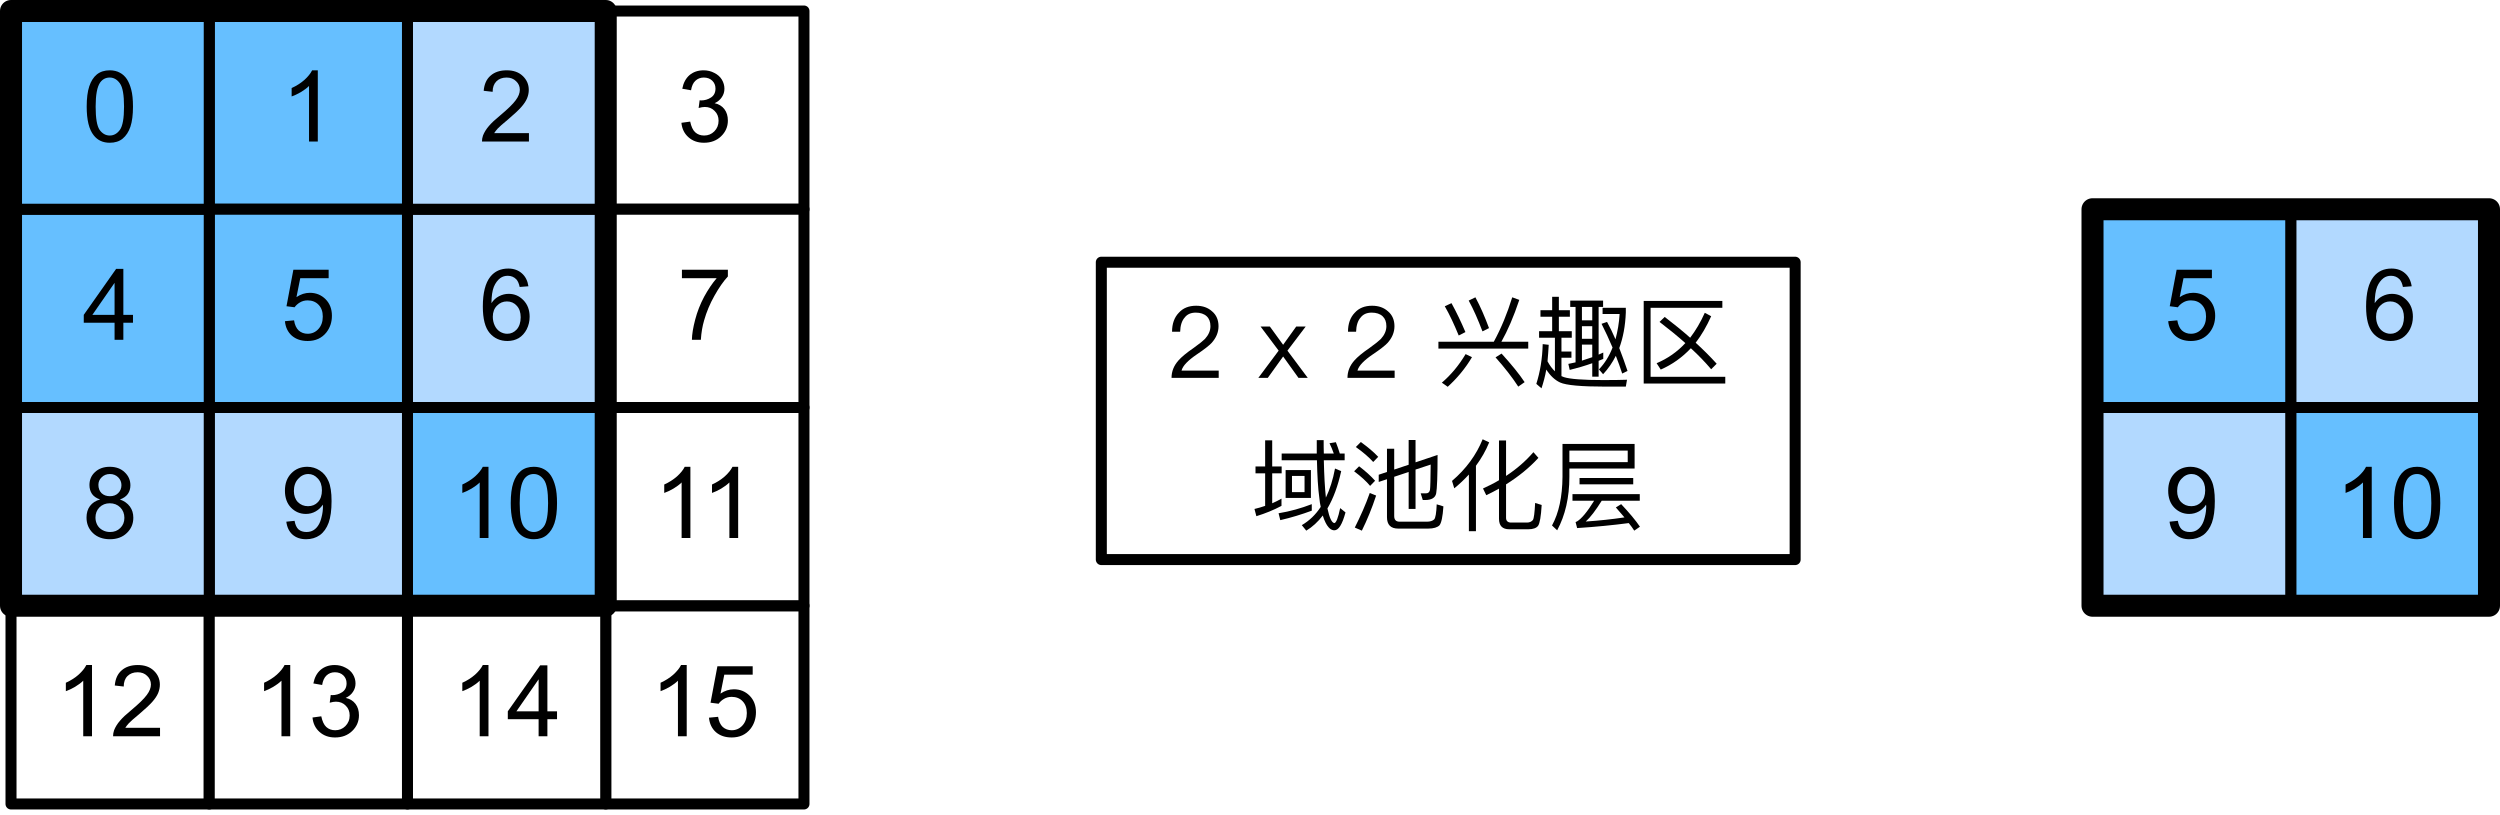
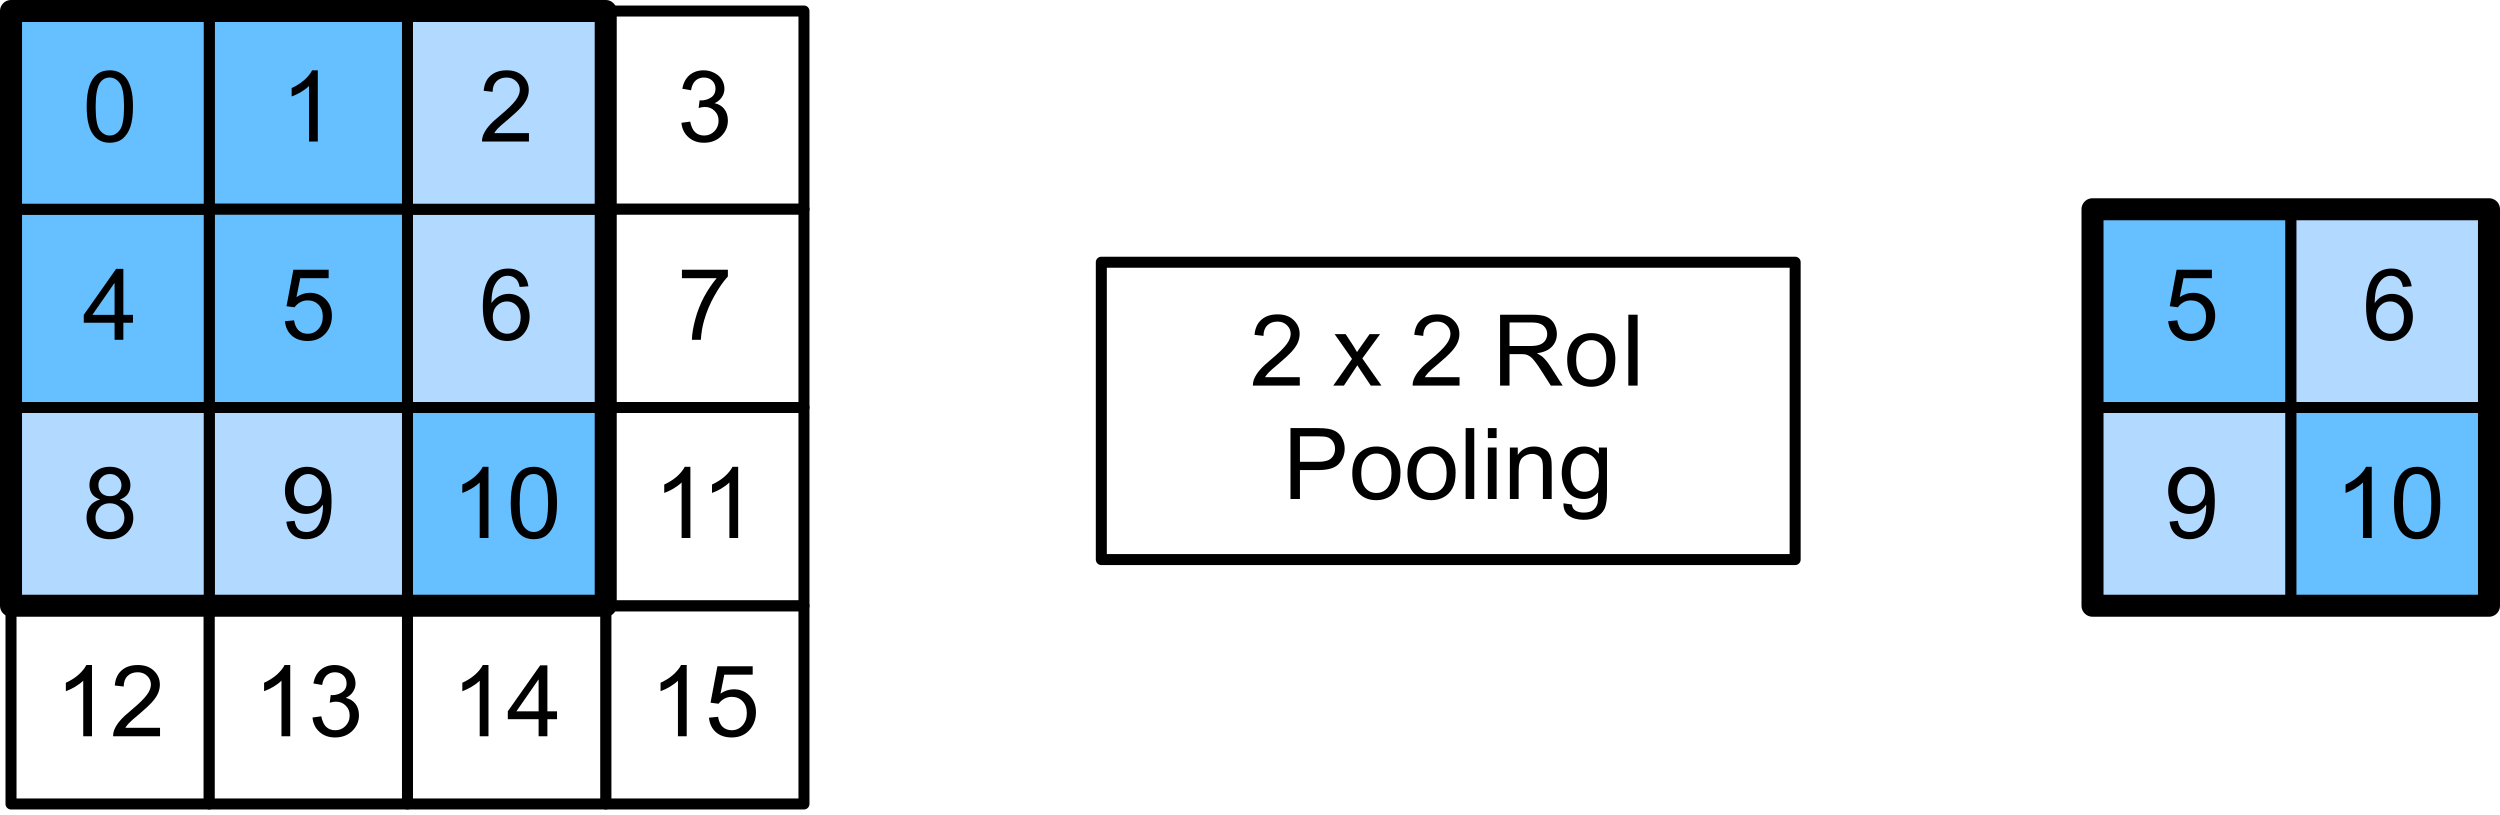
<svg xmlns="http://www.w3.org/2000/svg" xmlns:xlink="http://www.w3.org/1999/xlink" width="227pt" height="74pt" viewBox="0 0 227 74" version="1.1">
  <defs>
    <g>
      <symbol overflow="visible" id="glyph0-0">
        <path style="stroke:none;" d="M 1.125 0 L 1.125 -5.625 L 5.625 -5.625 L 5.625 0 Z M 1.266 -0.141 L 5.484 -0.141 L 5.484 -5.484 L 1.266 -5.484 Z M 1.266 -0.141 " />
      </symbol>
      <symbol overflow="visible" id="glyph0-1">
        <path style="stroke:none;" d="M 3.359 0 L 2.562 0 L 2.562 -5.047 C 2.375 -4.859 2.125 -4.672 1.812 -4.484 C 1.5 -4.305 1.223 -4.176 0.984 -4.094 L 0.984 -4.859 C 1.422 -5.055 1.805 -5.301 2.141 -5.594 C 2.473 -5.895 2.707 -6.188 2.844 -6.469 L 3.359 -6.469 Z M 3.359 0 " />
      </symbol>
      <symbol overflow="visible" id="glyph0-2">
        <path style="stroke:none;" d="M 4.531 -0.766 L 4.531 0 L 0.266 0 C 0.266 -0.188 0.297 -0.367 0.359 -0.547 C 0.473 -0.836 0.648 -1.125 0.891 -1.406 C 1.129 -1.688 1.473 -2.008 1.922 -2.375 C 2.617 -2.957 3.086 -3.414 3.328 -3.75 C 3.578 -4.082 3.703 -4.398 3.703 -4.703 C 3.703 -5.016 3.586 -5.273 3.359 -5.484 C 3.141 -5.703 2.852 -5.812 2.5 -5.812 C 2.113 -5.812 1.805 -5.695 1.578 -5.469 C 1.348 -5.238 1.234 -4.922 1.234 -4.516 L 0.422 -4.609 C 0.473 -5.211 0.68 -5.672 1.047 -5.984 C 1.41 -6.305 1.898 -6.469 2.516 -6.469 C 3.129 -6.469 3.613 -6.297 3.969 -5.953 C 4.332 -5.609 4.516 -5.188 4.516 -4.688 C 4.516 -4.426 4.461 -4.172 4.359 -3.922 C 4.254 -3.672 4.078 -3.406 3.828 -3.125 C 3.586 -2.852 3.188 -2.477 2.625 -2 C 2.145 -1.602 1.836 -1.332 1.703 -1.188 C 1.566 -1.039 1.457 -0.898 1.375 -0.766 Z M 4.531 -0.766 " />
      </symbol>
      <symbol overflow="visible" id="glyph0-3">
        <path style="stroke:none;" d="M 0.375 -1.688 L 1.203 -1.766 C 1.266 -1.359 1.406 -1.051 1.625 -0.844 C 1.852 -0.645 2.125 -0.547 2.438 -0.547 C 2.82 -0.547 3.145 -0.688 3.406 -0.969 C 3.676 -1.258 3.812 -1.641 3.812 -2.109 C 3.812 -2.566 3.68 -2.926 3.422 -3.188 C 3.172 -3.445 2.844 -3.578 2.438 -3.578 C 2.176 -3.578 1.941 -3.516 1.734 -3.391 C 1.535 -3.273 1.375 -3.129 1.25 -2.953 L 0.516 -3.047 L 1.141 -6.359 L 4.344 -6.359 L 4.344 -5.594 L 1.766 -5.594 L 1.422 -3.875 C 1.805 -4.133 2.211 -4.266 2.641 -4.266 C 3.203 -4.266 3.676 -4.07 4.062 -3.688 C 4.445 -3.301 4.641 -2.801 4.641 -2.188 C 4.641 -1.602 4.473 -1.098 4.141 -0.672 C 3.723 -0.148 3.156 0.109 2.438 0.109 C 1.852 0.109 1.375 -0.051 1 -0.375 C 0.633 -0.707 0.426 -1.145 0.375 -1.688 Z M 0.375 -1.688 " />
      </symbol>
      <symbol overflow="visible" id="glyph0-4">
        <path style="stroke:none;" d="M 0.375 -1.703 L 1.172 -1.812 C 1.266 -1.363 1.414 -1.039 1.625 -0.844 C 1.844 -0.645 2.113 -0.547 2.438 -0.547 C 2.801 -0.547 3.109 -0.672 3.359 -0.922 C 3.617 -1.18 3.75 -1.504 3.75 -1.891 C 3.75 -2.254 3.629 -2.551 3.391 -2.781 C 3.16 -3.02 2.863 -3.141 2.5 -3.141 C 2.344 -3.141 2.156 -3.109 1.938 -3.047 L 2.031 -3.75 C 2.082 -3.738 2.125 -3.734 2.156 -3.734 C 2.488 -3.734 2.789 -3.82 3.062 -4 C 3.332 -4.176 3.469 -4.445 3.469 -4.812 C 3.469 -5.102 3.367 -5.344 3.172 -5.531 C 2.973 -5.719 2.719 -5.812 2.406 -5.812 C 2.102 -5.812 1.848 -5.711 1.641 -5.516 C 1.441 -5.328 1.312 -5.039 1.25 -4.656 L 0.453 -4.797 C 0.555 -5.328 0.773 -5.738 1.109 -6.031 C 1.453 -6.32 1.879 -6.469 2.391 -6.469 C 2.742 -6.469 3.066 -6.391 3.359 -6.234 C 3.66 -6.086 3.891 -5.883 4.047 -5.625 C 4.203 -5.363 4.281 -5.086 4.281 -4.797 C 4.281 -4.516 4.203 -4.258 4.047 -4.031 C 3.898 -3.801 3.68 -3.617 3.391 -3.484 C 3.773 -3.398 4.07 -3.219 4.281 -2.938 C 4.488 -2.664 4.594 -2.32 4.594 -1.906 C 4.594 -1.344 4.383 -0.863 3.969 -0.469 C 3.562 -0.082 3.047 0.109 2.422 0.109 C 1.859 0.109 1.391 -0.055 1.016 -0.391 C 0.641 -0.723 0.426 -1.16 0.375 -1.703 Z M 0.375 -1.703 " />
      </symbol>
      <symbol overflow="visible" id="glyph0-5">
        <path style="stroke:none;" d="M 2.906 0 L 2.906 -1.547 L 0.109 -1.547 L 0.109 -2.266 L 3.047 -6.438 L 3.703 -6.438 L 3.703 -2.266 L 4.578 -2.266 L 4.578 -1.547 L 3.703 -1.547 L 3.703 0 Z M 2.906 -2.266 L 2.906 -5.172 L 0.891 -2.266 Z M 2.906 -2.266 " />
      </symbol>
      <symbol overflow="visible" id="glyph0-6">
        <path style="stroke:none;" d="M 0.422 -5.594 L 0.422 -6.359 L 4.594 -6.359 L 4.594 -5.75 C 4.188 -5.312 3.781 -4.727 3.375 -4 C 2.969 -3.281 2.656 -2.535 2.438 -1.766 C 2.281 -1.234 2.18 -0.645 2.141 0 L 1.328 0 C 1.336 -0.508 1.438 -1.117 1.625 -1.828 C 1.812 -2.547 2.082 -3.238 2.438 -3.906 C 2.801 -4.57 3.18 -5.133 3.578 -5.594 Z M 0.422 -5.594 " />
      </symbol>
      <symbol overflow="visible" id="glyph0-7">
        <path style="stroke:none;" d="M 0.5 -1.484 L 1.25 -1.562 C 1.312 -1.207 1.43 -0.945 1.609 -0.781 C 1.797 -0.625 2.035 -0.547 2.328 -0.547 C 2.566 -0.547 2.773 -0.598 2.953 -0.703 C 3.141 -0.816 3.289 -0.969 3.406 -1.156 C 3.531 -1.344 3.629 -1.594 3.703 -1.906 C 3.785 -2.219 3.828 -2.539 3.828 -2.875 C 3.828 -2.906 3.82 -2.957 3.812 -3.031 C 3.656 -2.781 3.441 -2.578 3.172 -2.422 C 2.898 -2.266 2.602 -2.188 2.281 -2.188 C 1.75 -2.188 1.297 -2.379 0.922 -2.766 C 0.555 -3.148 0.375 -3.66 0.375 -4.297 C 0.375 -4.953 0.566 -5.477 0.953 -5.875 C 1.336 -6.27 1.82 -6.469 2.406 -6.469 C 2.82 -6.469 3.203 -6.352 3.547 -6.125 C 3.891 -5.906 4.148 -5.586 4.328 -5.172 C 4.516 -4.754 4.609 -4.148 4.609 -3.359 C 4.609 -2.535 4.52 -1.879 4.344 -1.391 C 4.164 -0.898 3.898 -0.523 3.547 -0.266 C 3.191 -0.016 2.773 0.109 2.297 0.109 C 1.797 0.109 1.383 -0.031 1.062 -0.312 C 0.75 -0.594 0.562 -0.984 0.5 -1.484 Z M 3.734 -4.328 C 3.734 -4.785 3.609 -5.145 3.359 -5.406 C 3.117 -5.676 2.832 -5.812 2.5 -5.812 C 2.145 -5.812 1.836 -5.664 1.578 -5.375 C 1.316 -5.094 1.188 -4.723 1.188 -4.266 C 1.188 -3.859 1.305 -3.523 1.547 -3.266 C 1.797 -3.016 2.102 -2.891 2.469 -2.891 C 2.844 -2.891 3.145 -3.016 3.375 -3.266 C 3.613 -3.523 3.734 -3.879 3.734 -4.328 Z M 3.734 -4.328 " />
      </symbol>
      <symbol overflow="visible" id="glyph0-8">
        <path style="stroke:none;" d="M 1.594 -3.5 C 1.258 -3.613 1.016 -3.781 0.859 -4 C 0.703 -4.227 0.625 -4.5 0.625 -4.812 C 0.625 -5.281 0.789 -5.672 1.125 -5.984 C 1.469 -6.305 1.914 -6.469 2.469 -6.469 C 3.031 -6.469 3.484 -6.301 3.828 -5.969 C 4.172 -5.645 4.344 -5.25 4.344 -4.781 C 4.344 -4.488 4.266 -4.227 4.109 -4 C 3.953 -3.781 3.711 -3.613 3.391 -3.5 C 3.785 -3.363 4.086 -3.148 4.297 -2.859 C 4.504 -2.578 4.609 -2.238 4.609 -1.844 C 4.609 -1.289 4.41 -0.828 4.016 -0.453 C 3.629 -0.078 3.117 0.109 2.484 0.109 C 1.848 0.109 1.332 -0.078 0.938 -0.453 C 0.551 -0.828 0.359 -1.297 0.359 -1.859 C 0.359 -2.273 0.461 -2.625 0.672 -2.906 C 0.891 -3.195 1.195 -3.395 1.594 -3.5 Z M 1.438 -4.828 C 1.438 -4.523 1.531 -4.273 1.719 -4.078 C 1.914 -3.891 2.172 -3.797 2.484 -3.797 C 2.797 -3.797 3.047 -3.891 3.234 -4.078 C 3.43 -4.273 3.531 -4.516 3.531 -4.797 C 3.531 -5.078 3.43 -5.316 3.234 -5.516 C 3.035 -5.711 2.785 -5.812 2.484 -5.812 C 2.18 -5.812 1.93 -5.711 1.734 -5.516 C 1.535 -5.328 1.438 -5.098 1.438 -4.828 Z M 1.172 -1.859 C 1.172 -1.629 1.223 -1.41 1.328 -1.203 C 1.441 -0.992 1.602 -0.832 1.812 -0.719 C 2.02 -0.602 2.25 -0.547 2.5 -0.547 C 2.875 -0.547 3.18 -0.664 3.422 -0.906 C 3.672 -1.145 3.797 -1.453 3.797 -1.828 C 3.797 -2.211 3.672 -2.531 3.422 -2.781 C 3.172 -3.031 2.852 -3.156 2.469 -3.156 C 2.094 -3.156 1.781 -3.031 1.531 -2.781 C 1.289 -2.531 1.172 -2.223 1.172 -1.859 Z M 1.172 -1.859 " />
      </symbol>
      <symbol overflow="visible" id="glyph0-9">
        <path style="stroke:none;" d="M 4.484 -4.859 L 3.688 -4.797 C 3.625 -5.109 3.523 -5.336 3.391 -5.484 C 3.18 -5.703 2.922 -5.812 2.609 -5.812 C 2.348 -5.812 2.125 -5.742 1.938 -5.609 C 1.688 -5.422 1.488 -5.156 1.344 -4.812 C 1.207 -4.469 1.133 -3.973 1.125 -3.328 C 1.312 -3.609 1.539 -3.816 1.812 -3.953 C 2.094 -4.098 2.383 -4.172 2.688 -4.172 C 3.219 -4.172 3.664 -3.977 4.031 -3.594 C 4.406 -3.207 4.594 -2.707 4.594 -2.094 C 4.594 -1.688 4.504 -1.305 4.328 -0.953 C 4.148 -0.609 3.91 -0.344 3.609 -0.156 C 3.305 0.02 2.961 0.109 2.578 0.109 C 1.922 0.109 1.383 -0.129 0.969 -0.609 C 0.551 -1.098 0.344 -1.898 0.344 -3.016 C 0.344 -4.254 0.57 -5.16 1.031 -5.734 C 1.426 -6.223 1.969 -6.469 2.656 -6.469 C 3.156 -6.469 3.566 -6.32 3.891 -6.031 C 4.211 -5.75 4.41 -5.359 4.484 -4.859 Z M 1.25 -2.094 C 1.25 -1.812 1.305 -1.547 1.422 -1.297 C 1.535 -1.055 1.695 -0.867 1.906 -0.734 C 2.113 -0.609 2.332 -0.547 2.562 -0.547 C 2.895 -0.547 3.18 -0.676 3.422 -0.938 C 3.66 -1.207 3.781 -1.578 3.781 -2.047 C 3.781 -2.492 3.66 -2.844 3.422 -3.094 C 3.191 -3.352 2.895 -3.484 2.531 -3.484 C 2.176 -3.484 1.875 -3.352 1.625 -3.094 C 1.375 -2.844 1.25 -2.508 1.25 -2.094 Z M 1.25 -2.094 " />
      </symbol>
      <symbol overflow="visible" id="glyph0-10">
        <path style="stroke:none;" d="M 0.375 -3.172 C 0.375 -3.93 0.453 -4.547 0.609 -5.016 C 0.766 -5.484 0.992 -5.844 1.297 -6.094 C 1.609 -6.344 2 -6.469 2.469 -6.469 C 2.82 -6.469 3.129 -6.395 3.391 -6.25 C 3.648 -6.113 3.863 -5.914 4.031 -5.656 C 4.195 -5.395 4.328 -5.078 4.422 -4.703 C 4.523 -4.328 4.578 -3.816 4.578 -3.172 C 4.578 -2.422 4.5 -1.812 4.344 -1.344 C 4.188 -0.883 3.953 -0.523 3.641 -0.266 C 3.336 -0.016 2.945 0.109 2.469 0.109 C 1.852 0.109 1.367 -0.113 1.016 -0.562 C 0.586 -1.094 0.375 -1.961 0.375 -3.172 Z M 1.188 -3.172 C 1.188 -2.117 1.305 -1.414 1.547 -1.062 C 1.797 -0.719 2.102 -0.547 2.469 -0.547 C 2.832 -0.547 3.141 -0.719 3.391 -1.062 C 3.641 -1.414 3.766 -2.117 3.766 -3.172 C 3.766 -4.234 3.641 -4.938 3.391 -5.281 C 3.141 -5.633 2.832 -5.812 2.469 -5.812 C 2.102 -5.812 1.812 -5.66 1.594 -5.359 C 1.32 -4.961 1.188 -4.234 1.188 -3.172 Z M 1.188 -3.172 " />
      </symbol>
-       <symbol overflow="visible" id="glyph1-0">
+       <symbol overflow="visible" id="glyph0-11">
        <path style="stroke:none;" d="" />
      </symbol>
-       <symbol overflow="visible" id="glyph1-1">
-         <path style="stroke:none;" d="M 2.797 -6.547 C 2.141 -6.547 1.609 -6.344 1.219 -5.906 C 0.812 -5.484 0.609 -4.906 0.609 -4.188 L 1.344 -4.188 C 1.359 -4.75 1.5 -5.188 1.75 -5.469 C 1.984 -5.781 2.328 -5.922 2.766 -5.922 C 3.172 -5.922 3.516 -5.812 3.75 -5.594 C 3.984 -5.375 4.094 -5.078 4.094 -4.688 C 4.094 -4.281 3.922 -3.891 3.594 -3.531 C 3.422 -3.359 3.094 -3.094 2.594 -2.734 C 1.906 -2.266 1.453 -1.875 1.203 -1.594 C 0.766 -1.109 0.562 -0.578 0.562 0 L 4.844 0 L 4.844 -0.656 L 1.469 -0.656 C 1.578 -1.094 2.047 -1.578 2.875 -2.141 C 3.531 -2.578 3.984 -2.938 4.203 -3.172 C 4.609 -3.625 4.828 -4.125 4.828 -4.688 C 4.828 -5.234 4.641 -5.703 4.25 -6.031 C 3.875 -6.375 3.391 -6.547 2.797 -6.547 Z M 2.797 -6.547 " />
-       </symbol>
-       <symbol overflow="visible" id="glyph1-2">
-         <path style="stroke:none;" d="" />
-       </symbol>
-       <symbol overflow="visible" id="glyph1-3">
-         <path style="stroke:none;" d="M 0.25 -4.656 L 1.891 -2.469 L 0.047 0 L 0.906 0 L 2.297 -1.938 L 3.688 0 L 4.531 0 L 2.688 -2.469 L 4.344 -4.656 L 3.484 -4.656 L 2.297 -3 L 1.094 -4.656 Z M 0.25 -4.656 " />
-       </symbol>
-       <symbol overflow="visible" id="glyph1-4">
-         <path style="stroke:none;" d="M 0.422 -3.281 L 0.422 -2.656 L 8.578 -2.656 L 8.578 -3.281 L 6.141 -3.281 C 6.703 -4.281 7.25 -5.531 7.766 -7.078 L 7.125 -7.312 C 6.672 -5.844 6.125 -4.516 5.453 -3.281 Z M 1.609 -6.781 L 1 -6.5 C 1.453 -5.719 1.859 -4.828 2.266 -3.844 L 2.875 -4.156 C 2.469 -5.109 2.047 -5.984 1.609 -6.781 Z M 3.781 -7.312 L 3.172 -7.016 C 3.625 -6.188 4.031 -5.25 4.422 -4.219 L 5.016 -4.516 C 4.641 -5.531 4.234 -6.469 3.781 -7.312 Z M 2.891 -2.156 C 2.297 -1.156 1.578 -0.281 0.734 0.438 L 1.266 0.812 C 2.109 0.047 2.859 -0.844 3.469 -1.875 Z M 6.156 -2.203 L 5.609 -1.859 C 6.484 -0.875 7.156 0 7.672 0.797 L 8.25 0.391 C 7.766 -0.344 7.062 -1.203 6.156 -2.203 Z M 6.156 -2.203 " />
-       </symbol>
-       <symbol overflow="visible" id="glyph1-5">
-         <path style="stroke:none;" d="M 6.391 -2.297 L 5.969 -2.109 L 5.969 -6.438 L 6.375 -6.438 L 6.375 -7.016 L 3.391 -7.016 L 3.391 -6.438 L 3.875 -6.438 L 3.875 -1.406 C 3.656 -1.359 3.438 -1.312 3.219 -1.266 L 3.344 -0.719 C 4.047 -0.891 4.734 -1.094 5.391 -1.328 L 5.391 -0.109 L 5.969 -0.109 L 5.969 -1.547 C 6.109 -1.609 6.25 -1.656 6.391 -1.719 Z M 5.391 -1.875 C 5.078 -1.766 4.766 -1.672 4.453 -1.562 L 4.453 -3.016 L 5.391 -3.016 Z M 4.453 -3.547 L 4.453 -4.688 L 5.391 -4.688 L 5.391 -3.547 Z M 4.453 -5.219 L 4.453 -6.438 L 5.391 -6.438 L 5.391 -5.219 Z M 0.688 -6.141 L 0.688 -5.547 L 1.75 -5.547 L 1.75 -4.234 L 0.562 -4.234 L 0.562 -3.641 L 2 -3.641 L 2 -0.594 C 1.75 -0.828 1.531 -1.125 1.328 -1.5 C 1.375 -1.984 1.406 -2.469 1.438 -3 L 0.891 -3.062 C 0.859 -1.734 0.656 -0.531 0.312 0.547 L 0.781 0.953 C 0.953 0.438 1.109 -0.141 1.219 -0.75 C 1.578 -0.188 2 0.203 2.469 0.422 C 3.016 0.672 4.391 0.797 6.562 0.797 L 8.438 0.797 L 8.547 0.172 C 8.078 0.188 7.375 0.203 6.422 0.203 C 4.547 0.203 3.359 0.109 2.828 -0.062 C 2.766 -0.094 2.688 -0.125 2.594 -0.156 L 2.594 -1.828 L 3.5 -1.828 L 3.5 -2.391 L 2.594 -2.391 L 2.594 -3.641 L 3.531 -3.641 L 3.531 -4.234 L 2.359 -4.234 L 2.359 -5.547 L 3.359 -5.547 L 3.359 -6.141 L 2.359 -6.141 L 2.359 -7.359 L 1.75 -7.359 L 1.75 -6.141 Z M 6.328 -6.359 L 6.328 -5.797 L 7.875 -5.797 C 7.828 -4.969 7.688 -4.203 7.5 -3.5 C 7.266 -4.047 7.016 -4.562 6.734 -5.078 L 6.234 -4.906 C 6.578 -4.234 6.906 -3.516 7.234 -2.75 C 6.938 -1.984 6.531 -1.328 6 -0.766 L 6.375 -0.328 C 6.828 -0.812 7.219 -1.375 7.531 -2 C 7.734 -1.5 7.922 -0.953 8.109 -0.391 L 8.594 -0.625 C 8.359 -1.328 8.109 -2.016 7.844 -2.703 C 8.188 -3.641 8.391 -4.703 8.438 -5.922 L 8.438 -6.359 Z M 6.328 -6.359 " />
-       </symbol>
-       <symbol overflow="visible" id="glyph1-6">
-         <path style="stroke:none;" d="M 2.969 -5.531 L 2.5 -5.078 C 3.359 -4.422 4.141 -3.781 4.844 -3.156 C 4.109 -2.359 3.234 -1.75 2.234 -1.328 L 2.609 -0.75 C 3.641 -1.203 4.547 -1.844 5.344 -2.688 C 6.047 -2.047 6.656 -1.406 7.188 -0.781 L 7.688 -1.281 C 7.125 -1.906 6.484 -2.547 5.781 -3.188 C 6.312 -3.875 6.781 -4.688 7.188 -5.594 L 6.609 -5.906 C 6.234 -5.062 5.781 -4.297 5.281 -3.641 C 4.562 -4.281 3.781 -4.906 2.969 -5.531 Z M 1.062 -6.984 L 1.062 0.516 L 8.469 0.516 L 8.469 -0.094 L 1.688 -0.094 L 1.688 -6.359 L 8.203 -6.359 L 8.203 -6.984 Z M 1.062 -6.984 " />
-       </symbol>
-       <symbol overflow="visible" id="glyph1-7">
-         <path style="stroke:none;" d="M 2.875 -6.125 L 2.875 -5.516 L 6.078 -5.516 C 6.109 -4.125 6.172 -2.984 6.297 -2.078 C 6.328 -1.797 6.359 -1.531 6.422 -1.281 C 5.953 -0.562 5.375 -0.016 4.703 0.375 L 5.109 0.875 C 5.656 0.547 6.172 0.078 6.609 -0.5 C 6.672 -0.266 6.766 -0.047 6.859 0.141 C 7.094 0.609 7.359 0.844 7.656 0.844 C 8.047 0.844 8.375 0.312 8.672 -0.781 L 8.188 -1.172 C 8 -0.281 7.828 0.172 7.656 0.188 C 7.422 0.156 7.219 -0.281 7.031 -1.141 C 7.562 -2.047 7.984 -3.172 8.281 -4.531 L 7.719 -4.766 C 7.531 -3.75 7.25 -2.875 6.891 -2.125 C 6.797 -3 6.734 -4.125 6.703 -5.516 L 8.594 -5.516 L 8.594 -6.125 L 8.156 -6.125 C 8.031 -6.516 7.922 -6.859 7.797 -7.156 L 7.219 -7.062 C 7.359 -6.781 7.484 -6.469 7.609 -6.125 L 6.703 -6.125 C 6.688 -6.516 6.688 -6.922 6.688 -7.344 L 6.062 -7.344 C 6.062 -6.938 6.062 -6.531 6.062 -6.125 Z M 3.234 -4.625 L 3.234 -2.094 L 5.531 -2.094 L 5.531 -4.625 Z M 4.953 -2.625 L 3.812 -2.625 L 3.812 -4.094 L 4.953 -4.094 Z M 5.609 -1.531 C 4.641 -1.156 3.641 -0.875 2.594 -0.703 L 2.75 -0.078 C 3.766 -0.312 4.719 -0.609 5.609 -0.938 Z M 0.5 -4.953 L 0.5 -4.328 L 1.375 -4.328 L 1.375 -1.375 C 1.062 -1.266 0.734 -1.172 0.406 -1.094 L 0.578 -0.438 C 1.391 -0.688 2.156 -1 2.859 -1.375 L 2.859 -2.031 C 2.594 -1.875 2.297 -1.734 2.016 -1.609 L 2.016 -4.328 L 2.875 -4.328 L 2.875 -4.953 L 2.016 -4.953 L 2.016 -7.328 L 1.375 -7.328 L 1.375 -4.953 Z M 0.5 -4.953 " />
-       </symbol>
-       <symbol overflow="visible" id="glyph1-8">
-         <path style="stroke:none;" d="M 7.188 0.688 C 7.672 0.688 8.016 0.578 8.203 0.391 C 8.375 0.188 8.5 -0.391 8.562 -1.328 L 7.953 -1.516 C 7.922 -0.734 7.844 -0.266 7.719 -0.141 C 7.578 -0.016 7.359 0.062 7.062 0.062 L 4.594 0.062 C 4.25 0.062 4.094 -0.109 4.094 -0.453 L 4.094 -4.016 L 5.406 -4.453 L 5.406 -1.094 L 6.031 -1.094 L 6.031 -4.672 L 7.406 -5.125 C 7.391 -3.812 7.375 -3.047 7.344 -2.828 C 7.297 -2.625 7.188 -2.516 7 -2.516 C 6.859 -2.516 6.703 -2.516 6.5 -2.516 L 6.688 -1.906 L 6.891 -1.906 C 7.484 -1.906 7.828 -2.109 7.906 -2.516 C 7.984 -2.922 8.031 -4.094 8.031 -6 L 6.031 -5.328 L 6.031 -7.359 L 5.406 -7.359 L 5.406 -5.109 L 4.094 -4.672 L 4.094 -6.562 L 3.438 -6.562 L 3.438 -4.453 L 2.688 -4.203 L 2.688 -3.547 L 3.438 -3.797 L 3.438 -0.344 C 3.438 0.328 3.766 0.688 4.453 0.688 Z M 1.062 -7.172 L 0.609 -6.719 C 1.266 -6.25 1.797 -5.797 2.188 -5.359 L 2.641 -5.828 C 2.219 -6.281 1.688 -6.719 1.062 -7.172 Z M 0.906 -4.969 L 0.453 -4.516 C 1.078 -4.047 1.562 -3.609 1.906 -3.188 L 2.359 -3.656 C 1.969 -4.094 1.484 -4.531 0.906 -4.969 Z M 1.875 -2.547 C 1.5 -1.469 1.031 -0.438 0.516 0.594 L 1.156 0.875 C 1.641 -0.109 2.078 -1.172 2.453 -2.312 Z M 1.875 -2.547 " />
-       </symbol>
-       <symbol overflow="visible" id="glyph1-9">
-         <path style="stroke:none;" d="M 3.125 -7.422 C 2.547 -6 1.625 -4.734 0.344 -3.641 L 0.547 -2.969 C 1.031 -3.359 1.469 -3.781 1.875 -4.219 L 1.875 0.922 L 2.516 0.922 L 2.516 -5.016 C 3 -5.672 3.406 -6.375 3.719 -7.141 Z M 7.266 0.75 C 7.703 0.75 8 0.641 8.156 0.438 C 8.312 0.219 8.422 -0.406 8.484 -1.453 L 7.891 -1.641 C 7.844 -0.75 7.781 -0.234 7.688 -0.094 C 7.578 0.047 7.391 0.141 7.156 0.141 L 5.703 0.141 C 5.406 0.141 5.25 -0.016 5.25 -0.281 L 5.25 -3.328 C 6.375 -4.031 7.359 -4.828 8.188 -5.734 L 7.734 -6.25 C 7.031 -5.438 6.203 -4.719 5.25 -4.094 L 5.25 -7.312 L 4.609 -7.312 L 4.609 -3.703 C 4.156 -3.422 3.656 -3.188 3.156 -2.953 L 3.453 -2.344 C 3.844 -2.531 4.234 -2.734 4.609 -2.938 L 4.609 -0.203 C 4.609 0.438 4.922 0.75 5.547 0.75 Z M 7.266 0.75 " />
-       </symbol>
-       <symbol overflow="visible" id="glyph1-10">
-         <path style="stroke:none;" d="M 2.922 -3.906 L 2.922 -3.328 L 7.797 -3.328 L 7.797 -3.906 Z M 2.281 -2.438 L 2.281 -1.844 L 4.25 -1.844 C 3.625 -0.828 3.094 -0.203 2.703 0.031 C 2.656 0.047 2.625 0.078 2.562 0.094 L 2.703 0.641 C 4.406 0.531 5.969 0.375 7.391 0.188 C 7.578 0.406 7.734 0.641 7.891 0.875 L 8.406 0.516 C 8.016 -0.062 7.438 -0.75 6.703 -1.531 L 6.219 -1.234 C 6.484 -0.922 6.75 -0.625 7 -0.328 C 5.844 -0.156 4.672 -0.031 3.484 0.047 C 3.906 -0.328 4.391 -0.969 4.938 -1.844 L 8.391 -1.844 L 8.391 -2.438 Z M 7.297 -6.391 L 7.297 -5.344 L 2 -5.344 L 2 -6.391 Z M 2 -4.766 L 7.922 -4.766 L 7.922 -7 L 1.375 -7 L 1.375 -4.016 C 1.359 -2.203 1.047 -0.734 0.422 0.406 L 0.891 0.844 C 1.625 -0.516 2 -2.141 2 -4.016 Z M 2 -4.766 " />
+       <symbol overflow="visible" id="glyph0-12">
+         <path style="stroke:none;" d="M 0.062 0 L 1.766 -2.422 L 0.188 -4.672 L 1.188 -4.672 L 1.906 -3.578 C 2.031 -3.367 2.133 -3.191 2.219 -3.047 C 2.352 -3.242 2.473 -3.414 2.578 -3.562 L 3.359 -4.672 L 4.312 -4.672 L 2.703 -2.469 L 4.438 0 L 3.469 0 L 2.5 -1.453 L 2.25 -1.844 L 1.031 0 Z M 0.062 0 " />
+       </symbol>
+       <symbol overflow="visible" id="glyph0-13">
+         <path style="stroke:none;" d="M 0.703 0 L 0.703 -6.438 L 3.562 -6.438 C 4.133 -6.438 4.57 -6.379 4.875 -6.266 C 5.176 -6.148 5.414 -5.945 5.594 -5.656 C 5.77 -5.363 5.859 -5.039 5.859 -4.688 C 5.859 -4.227 5.707 -3.844 5.406 -3.531 C 5.113 -3.219 4.66 -3.02 4.047 -2.938 C 4.266 -2.82 4.438 -2.711 4.562 -2.609 C 4.812 -2.379 5.047 -2.094 5.266 -1.75 L 6.391 0 L 5.312 0 L 4.453 -1.344 C 4.211 -1.727 4.008 -2.02 3.844 -2.219 C 3.688 -2.426 3.539 -2.57 3.406 -2.656 C 3.281 -2.738 3.156 -2.797 3.031 -2.828 C 2.926 -2.848 2.766 -2.859 2.547 -2.859 L 1.562 -2.859 L 1.562 0 Z M 1.562 -3.594 L 3.391 -3.594 C 3.785 -3.594 4.094 -3.633 4.312 -3.719 C 4.531 -3.801 4.695 -3.93 4.812 -4.109 C 4.926 -4.285 4.984 -4.477 4.984 -4.688 C 4.984 -4.988 4.867 -5.238 4.641 -5.438 C 4.422 -5.633 4.07 -5.734 3.594 -5.734 L 1.562 -5.734 Z M 1.562 -3.594 " />
+       </symbol>
+       <symbol overflow="visible" id="glyph0-14">
+         <path style="stroke:none;" d="M 0.297 -2.328 C 0.297 -3.191 0.535 -3.832 1.016 -4.25 C 1.422 -4.594 1.91 -4.766 2.484 -4.766 C 3.129 -4.766 3.656 -4.555 4.062 -4.141 C 4.469 -3.723 4.672 -3.145 4.672 -2.406 C 4.672 -1.801 4.578 -1.328 4.391 -0.984 C 4.211 -0.641 3.953 -0.367 3.609 -0.172 C 3.266 0.016 2.891 0.109 2.484 0.109 C 1.828 0.109 1.297 -0.098 0.891 -0.516 C 0.492 -0.941 0.297 -1.547 0.297 -2.328 Z M 1.109 -2.328 C 1.109 -1.734 1.238 -1.285 1.5 -0.984 C 1.758 -0.691 2.086 -0.547 2.484 -0.547 C 2.879 -0.547 3.207 -0.691 3.469 -0.984 C 3.727 -1.285 3.859 -1.742 3.859 -2.359 C 3.859 -2.93 3.727 -3.367 3.469 -3.672 C 3.207 -3.973 2.879 -4.125 2.484 -4.125 C 2.086 -4.125 1.758 -3.973 1.5 -3.672 C 1.238 -3.379 1.109 -2.93 1.109 -2.328 Z M 1.109 -2.328 " />
+       </symbol>
+       <symbol overflow="visible" id="glyph0-15">
+         <path style="stroke:none;" d="M 0.844 0 L 0.844 -6.438 L 1.688 -6.438 L 1.688 0 Z M 0.844 0 " />
+       </symbol>
+       <symbol overflow="visible" id="glyph0-16">
+         <path style="stroke:none;" d="M 0.688 0 L 0.688 -6.438 L 3.125 -6.438 C 3.551 -6.438 3.879 -6.414 4.109 -6.375 C 4.422 -6.32 4.68 -6.223 4.891 -6.078 C 5.109 -5.93 5.281 -5.723 5.406 -5.453 C 5.539 -5.191 5.609 -4.898 5.609 -4.578 C 5.609 -4.023 5.43 -3.562 5.078 -3.188 C 4.734 -2.812 4.109 -2.625 3.203 -2.625 L 1.547 -2.625 L 1.547 0 Z M 1.547 -3.375 L 3.219 -3.375 C 3.758 -3.375 4.145 -3.477 4.375 -3.688 C 4.613 -3.895 4.734 -4.18 4.734 -4.547 C 4.734 -4.816 4.664 -5.047 4.531 -5.234 C 4.395 -5.43 4.211 -5.562 3.984 -5.625 C 3.848 -5.664 3.582 -5.688 3.188 -5.688 L 1.547 -5.688 Z M 1.547 -3.375 " />
+       </symbol>
+       <symbol overflow="visible" id="glyph0-17">
+         <path style="stroke:none;" d="M 0.578 0 L 0.578 -6.438 L 1.359 -6.438 L 1.359 0 Z M 0.578 0 " />
+       </symbol>
+       <symbol overflow="visible" id="glyph0-18">
+         <path style="stroke:none;" d="M 0.594 -5.531 L 0.594 -6.438 L 1.391 -6.438 L 1.391 -5.531 Z M 0.594 0 L 0.594 -4.672 L 1.391 -4.672 L 1.391 0 Z M 0.594 0 " />
+       </symbol>
+       <symbol overflow="visible" id="glyph0-19">
+         <path style="stroke:none;" d="M 0.594 0 L 0.594 -4.672 L 1.312 -4.672 L 1.312 -4 C 1.645 -4.508 2.141 -4.766 2.797 -4.766 C 3.078 -4.766 3.332 -4.711 3.562 -4.609 C 3.801 -4.516 3.977 -4.383 4.094 -4.219 C 4.207 -4.062 4.289 -3.867 4.344 -3.641 C 4.375 -3.492 4.391 -3.238 4.391 -2.875 L 4.391 0 L 3.594 0 L 3.594 -2.844 C 3.594 -3.164 3.562 -3.406 3.5 -3.562 C 3.438 -3.719 3.328 -3.844 3.172 -3.938 C 3.016 -4.039 2.832 -4.094 2.625 -4.094 C 2.289 -4.094 2 -3.984 1.75 -3.766 C 1.508 -3.555 1.391 -3.148 1.391 -2.547 L 1.391 0 Z M 0.594 0 " />
+       </symbol>
+       <symbol overflow="visible" id="glyph0-20">
+         <path style="stroke:none;" d="M 0.453 0.391 L 1.219 0.5 C 1.25 0.738 1.336 0.91 1.484 1.016 C 1.68 1.16 1.953 1.234 2.297 1.234 C 2.66 1.234 2.941 1.16 3.141 1.016 C 3.336 0.867 3.473 0.664 3.547 0.406 C 3.586 0.238 3.602 -0.098 3.594 -0.609 C 3.25 -0.203 2.82 0 2.312 0 C 1.664 0 1.164 -0.227 0.812 -0.688 C 0.469 -1.156 0.297 -1.711 0.297 -2.359 C 0.297 -2.805 0.375 -3.219 0.531 -3.594 C 0.695 -3.969 0.93 -4.254 1.234 -4.453 C 1.535 -4.66 1.895 -4.766 2.312 -4.766 C 2.863 -4.766 3.316 -4.547 3.672 -4.109 L 3.672 -4.672 L 4.406 -4.672 L 4.406 -0.641 C 4.406 0.086 4.328 0.602 4.172 0.906 C 4.023 1.207 3.789 1.445 3.469 1.625 C 3.156 1.801 2.766 1.891 2.297 1.891 C 1.734 1.891 1.281 1.766 0.938 1.516 C 0.602 1.266 0.441 0.891 0.453 0.391 Z M 1.109 -2.422 C 1.109 -1.805 1.227 -1.359 1.469 -1.078 C 1.707 -0.797 2.008 -0.656 2.375 -0.656 C 2.738 -0.656 3.047 -0.797 3.297 -1.078 C 3.547 -1.359 3.672 -1.797 3.672 -2.391 C 3.672 -2.961 3.539 -3.395 3.281 -3.688 C 3.031 -3.977 2.727 -4.125 2.375 -4.125 C 2.02 -4.125 1.719 -3.977 1.469 -3.688 C 1.227 -3.406 1.109 -2.984 1.109 -2.422 Z M 1.109 -2.422 " />
      </symbol>
    </g>
  </defs>
  <g id="surface1">
    <path style="fill-rule:nonzero;fill:rgb(100%,100%,100%);fill-opacity:1;stroke-width:1;stroke-linecap:round;stroke-linejoin:round;stroke:rgb(0%,0%,0%);stroke-opacity:1;stroke-miterlimit:10;" d="M 54 243 L 72 243 L 72 261 L 54 261 Z M 54 243 " transform="matrix(1,0,0,1,-53,-188)" />
    <g style="fill:rgb(0%,0%,0%);fill-opacity:1;">
      <use xlink:href="#glyph0-1" x="4.995" y="66.853" />
      <use xlink:href="#glyph0-2" x="10" y="66.853" />
    </g>
    <path style="fill-rule:nonzero;fill:rgb(100%,100%,100%);fill-opacity:1;stroke-width:1;stroke-linecap:round;stroke-linejoin:round;stroke:rgb(0%,0%,0%);stroke-opacity:1;stroke-miterlimit:10;" d="M 108 243 L 126 243 L 126 261 L 108 261 Z M 108 243 " transform="matrix(1,0,0,1,-53,-188)" />
    <g style="fill:rgb(0%,0%,0%);fill-opacity:1;">
      <use xlink:href="#glyph0-1" x="58.995" y="66.853" />
      <use xlink:href="#glyph0-3" x="64" y="66.853" />
    </g>
    <path style="fill-rule:nonzero;fill:rgb(100%,100%,100%);fill-opacity:1;stroke-width:1;stroke-linecap:round;stroke-linejoin:round;stroke:rgb(0%,0%,0%);stroke-opacity:1;stroke-miterlimit:10;" d="M 72 243 L 90 243 L 90 261 L 72 261 Z M 72 243 " transform="matrix(1,0,0,1,-53,-188)" />
    <g style="fill:rgb(0%,0%,0%);fill-opacity:1;">
      <use xlink:href="#glyph0-1" x="22.995" y="66.853" />
      <use xlink:href="#glyph0-4" x="28" y="66.853" />
    </g>
    <path style="fill-rule:nonzero;fill:rgb(100%,100%,100%);fill-opacity:1;stroke-width:1;stroke-linecap:round;stroke-linejoin:round;stroke:rgb(0%,0%,0%);stroke-opacity:1;stroke-miterlimit:10;" d="M 90 243 L 108 243 L 108 261 L 90 261 Z M 90 243 " transform="matrix(1,0,0,1,-53,-188)" />
    <g style="fill:rgb(0%,0%,0%);fill-opacity:1;">
      <use xlink:href="#glyph0-1" x="40.995" y="66.853" />
      <use xlink:href="#glyph0-5" x="46" y="66.853" />
    </g>
    <path style="fill-rule:nonzero;fill:rgb(100%,100%,100%);fill-opacity:1;stroke-width:1;stroke-linecap:round;stroke-linejoin:round;stroke:rgb(0%,0%,0%);stroke-opacity:1;stroke-miterlimit:10;" d="M 108 225 L 126 225 L 126 243 L 108 243 Z M 108 225 " transform="matrix(1,0,0,1,-53,-188)" />
    <g style="fill:rgb(0%,0%,0%);fill-opacity:1;">
      <use xlink:href="#glyph0-1" x="59.329" y="48.853" />
      <use xlink:href="#glyph0-1" x="63.666" y="48.853" />
    </g>
    <path style="fill-rule:nonzero;fill:rgb(100%,100%,100%);fill-opacity:1;stroke-width:1;stroke-linecap:round;stroke-linejoin:round;stroke:rgb(0%,0%,0%);stroke-opacity:1;stroke-miterlimit:10;" d="M 108 189 L 126 189 L 126 207 L 108 207 Z M 108 189 " transform="matrix(1,0,0,1,-53,-188)" />
    <g style="fill:rgb(0%,0%,0%);fill-opacity:1;">
      <use xlink:href="#glyph0-4" x="61.497" y="12.853" />
    </g>
    <path style="fill-rule:nonzero;fill:rgb(100%,100%,100%);fill-opacity:1;stroke-width:1;stroke-linecap:round;stroke-linejoin:round;stroke:rgb(0%,0%,0%);stroke-opacity:1;stroke-miterlimit:10;" d="M 108 207 L 126 207 L 126 225 L 108 225 Z M 108 207 " transform="matrix(1,0,0,1,-53,-188)" />
    <g style="fill:rgb(0%,0%,0%);fill-opacity:1;">
      <use xlink:href="#glyph0-6" x="61.497" y="30.853" />
    </g>
    <path style="fill-rule:nonzero;fill:rgb(69.803%,85.097%,100%);fill-opacity:1;stroke-width:1;stroke-linecap:round;stroke-linejoin:round;stroke:rgb(0%,0%,0%);stroke-opacity:1;stroke-miterlimit:10;" d="M 72 225 L 90 225 L 90 243 L 72 243 Z M 72 225 " transform="matrix(1,0,0,1,-53,-188)" />
    <g style="fill:rgb(0%,0%,0%);fill-opacity:1;">
      <use xlink:href="#glyph0-7" x="25.497" y="48.853" />
    </g>
    <path style="fill-rule:nonzero;fill:rgb(39.999%,74.901%,100%);fill-opacity:1;stroke-width:1;stroke-linecap:round;stroke-linejoin:round;stroke:rgb(0%,0%,0%);stroke-opacity:1;stroke-miterlimit:10;" d="M 72 189 L 90 189 L 90 207 L 72 207 Z M 72 189 " transform="matrix(1,0,0,1,-53,-188)" />
    <g style="fill:rgb(0%,0%,0%);fill-opacity:1;">
      <use xlink:href="#glyph0-1" x="25.497" y="12.853" />
    </g>
    <path style="fill-rule:nonzero;fill:rgb(39.999%,74.901%,100%);fill-opacity:1;stroke-width:1;stroke-linecap:round;stroke-linejoin:round;stroke:rgb(0%,0%,0%);stroke-opacity:1;stroke-miterlimit:10;" d="M 72 207 L 90 207 L 90 225 L 72 225 Z M 72 207 " transform="matrix(1,0,0,1,-53,-188)" />
    <g style="fill:rgb(0%,0%,0%);fill-opacity:1;">
      <use xlink:href="#glyph0-3" x="25.497" y="30.853" />
    </g>
    <path style="fill-rule:nonzero;fill:rgb(69.803%,85.097%,100%);fill-opacity:1;stroke-width:1;stroke-linecap:round;stroke-linejoin:round;stroke:rgb(0%,0%,0%);stroke-opacity:1;stroke-miterlimit:10;" d="M 54 225 L 72 225 L 72 243 L 54 243 Z M 54 225 " transform="matrix(1,0,0,1,-53,-188)" />
    <g style="fill:rgb(0%,0%,0%);fill-opacity:1;">
      <use xlink:href="#glyph0-8" x="7.497" y="48.853" />
    </g>
    <path style="fill-rule:nonzero;fill:rgb(69.803%,85.097%,100%);fill-opacity:1;stroke-width:1;stroke-linecap:round;stroke-linejoin:round;stroke:rgb(0%,0%,0%);stroke-opacity:1;stroke-miterlimit:10;" d="M 90 207 L 108 207 L 108 225 L 90 225 Z M 90 207 " transform="matrix(1,0,0,1,-53,-188)" />
    <g style="fill:rgb(0%,0%,0%);fill-opacity:1;">
      <use xlink:href="#glyph0-9" x="43.497" y="30.853" />
    </g>
    <path style="fill-rule:nonzero;fill:rgb(39.999%,74.901%,100%);fill-opacity:1;stroke-width:1;stroke-linecap:round;stroke-linejoin:round;stroke:rgb(0%,0%,0%);stroke-opacity:1;stroke-miterlimit:10;" d="M 54 207 L 72 207 L 72 225 L 54 225 Z M 54 207 " transform="matrix(1,0,0,1,-53,-188)" />
    <g style="fill:rgb(0%,0%,0%);fill-opacity:1;">
      <use xlink:href="#glyph0-5" x="7.497" y="30.853" />
    </g>
    <path style="fill-rule:nonzero;fill:rgb(39.999%,74.901%,100%);fill-opacity:1;stroke-width:1;stroke-linecap:round;stroke-linejoin:round;stroke:rgb(0%,0%,0%);stroke-opacity:1;stroke-miterlimit:10;" d="M 90 225 L 108 225 L 108 243 L 90 243 Z M 90 225 " transform="matrix(1,0,0,1,-53,-188)" />
    <g style="fill:rgb(0%,0%,0%);fill-opacity:1;">
      <use xlink:href="#glyph0-1" x="40.995" y="48.853" />
      <use xlink:href="#glyph0-10" x="46" y="48.853" />
    </g>
    <path style="fill-rule:nonzero;fill:rgb(69.803%,85.097%,100%);fill-opacity:1;stroke-width:1;stroke-linecap:round;stroke-linejoin:round;stroke:rgb(0%,0%,0%);stroke-opacity:1;stroke-miterlimit:10;" d="M 90 189 L 108 189 L 108 207 L 90 207 Z M 90 189 " transform="matrix(1,0,0,1,-53,-188)" />
    <g style="fill:rgb(0%,0%,0%);fill-opacity:1;">
      <use xlink:href="#glyph0-2" x="43.497" y="12.853" />
    </g>
    <path style="fill-rule:nonzero;fill:rgb(39.999%,74.901%,100%);fill-opacity:1;stroke-width:1;stroke-linecap:round;stroke-linejoin:round;stroke:rgb(0%,0%,0%);stroke-opacity:1;stroke-miterlimit:10;" d="M 54 189 L 72 189 L 72 207 L 54 207 Z M 54 189 " transform="matrix(1,0,0,1,-53,-188)" />
    <g style="fill:rgb(0%,0%,0%);fill-opacity:1;">
      <use xlink:href="#glyph0-10" x="7.497" y="12.853" />
    </g>
    <path style="fill:none;stroke-width:2;stroke-linecap:round;stroke-linejoin:round;stroke:rgb(0%,0%,0%);stroke-opacity:1;stroke-miterlimit:10;" d="M 54 189 L 108 189 L 108 243 L 54 243 Z M 54 189 " transform="matrix(1,0,0,1,-53,-188)" />
    <path style="fill-rule:nonzero;fill:rgb(39.999%,74.901%,100%);fill-opacity:1;stroke-width:1;stroke-linecap:round;stroke-linejoin:round;stroke:rgb(0%,0%,0%);stroke-opacity:1;stroke-miterlimit:10;" d="M 261 225 L 279 225 L 279 243 L 261 243 Z M 261 225 " transform="matrix(1,0,0,1,-53,-188)" />
    <g style="fill:rgb(0%,0%,0%);fill-opacity:1;">
      <use xlink:href="#glyph0-1" x="211.995" y="48.853" />
      <use xlink:href="#glyph0-10" x="217" y="48.853" />
    </g>
    <path style="fill-rule:nonzero;fill:rgb(69.803%,85.097%,100%);fill-opacity:1;stroke-width:1;stroke-linecap:round;stroke-linejoin:round;stroke:rgb(0%,0%,0%);stroke-opacity:1;stroke-miterlimit:10;" d="M 243 225 L 261 225 L 261 243 L 243 243 Z M 243 225 " transform="matrix(1,0,0,1,-53,-188)" />
    <g style="fill:rgb(0%,0%,0%);fill-opacity:1;">
      <use xlink:href="#glyph0-7" x="196.497" y="48.853" />
    </g>
    <path style="fill-rule:nonzero;fill:rgb(69.803%,85.097%,100%);fill-opacity:1;stroke-width:1;stroke-linecap:round;stroke-linejoin:round;stroke:rgb(0%,0%,0%);stroke-opacity:1;stroke-miterlimit:10;" d="M 261 207 L 279 207 L 279 225 L 261 225 Z M 261 207 " transform="matrix(1,0,0,1,-53,-188)" />
    <g style="fill:rgb(0%,0%,0%);fill-opacity:1;">
      <use xlink:href="#glyph0-9" x="214.497" y="30.853" />
    </g>
    <path style="fill-rule:nonzero;fill:rgb(39.999%,74.901%,100%);fill-opacity:1;stroke-width:1;stroke-linecap:round;stroke-linejoin:round;stroke:rgb(0%,0%,0%);stroke-opacity:1;stroke-miterlimit:10;" d="M 243 207 L 261 207 L 261 225 L 243 225 Z M 243 207 " transform="matrix(1,0,0,1,-53,-188)" />
    <g style="fill:rgb(0%,0%,0%);fill-opacity:1;">
      <use xlink:href="#glyph0-3" x="196.497" y="30.853" />
    </g>
    <path style="fill:none;stroke-width:2;stroke-linecap:round;stroke-linejoin:round;stroke:rgb(0%,0%,0%);stroke-opacity:1;stroke-miterlimit:10;" d="M 243 207 L 279 207 L 279 243 L 243 243 Z M 243 207 " transform="matrix(1,0,0,1,-53,-188)" />
    <path style="fill-rule:nonzero;fill:rgb(100%,100%,100%);fill-opacity:1;stroke-width:1;stroke-linecap:round;stroke-linejoin:round;stroke:rgb(0%,0%,0%);stroke-opacity:1;stroke-miterlimit:10;" d="M 153 211.809 L 216 211.809 L 216 238.809 L 153 238.809 Z M 153 211.809 " transform="matrix(1,0,0,1,-53,-188)" />
    <g style="fill:rgb(0%,0%,0%);fill-opacity:1;">
-       <use xlink:href="#glyph1-1" x="105.814" y="34.308" />
-       <use xlink:href="#glyph1-2" x="111.214" y="34.308" />
-       <use xlink:href="#glyph1-3" x="114.211" y="34.308" />
-       <use xlink:href="#glyph1-2" x="118.792" y="34.308" />
-       <use xlink:href="#glyph1-1" x="121.789" y="34.308" />
-       <use xlink:href="#glyph1-2" x="127.189" y="34.308" />
-       <use xlink:href="#glyph1-4" x="130.186" y="34.308" />
-       <use xlink:href="#glyph1-5" x="139.186" y="34.308" />
-       <use xlink:href="#glyph1-6" x="148.186" y="34.308" />
-     </g>
-     <g style="fill:rgb(0%,0%,0%);fill-opacity:1;">
-       <use xlink:href="#glyph1-7" x="113.5" y="47.308" />
-       <use xlink:href="#glyph1-8" x="122.5" y="47.308" />
-       <use xlink:href="#glyph1-9" x="131.5" y="47.308" />
-       <use xlink:href="#glyph1-10" x="140.5" y="47.308" />
+       <use xlink:href="#glyph0-2" x="113.491" y="35.013" />
+     </g>
+     <g style="fill:rgb(0%,0%,0%);fill-opacity:1;">
+       <use xlink:href="#glyph0-11" x="118.497" y="35.013" />
+     </g>
+     <g style="fill:rgb(0%,0%,0%);fill-opacity:1;">
+       <use xlink:href="#glyph0-12" x="120.997" y="35.013" />
+       <use xlink:href="#glyph0-11" x="125.497" y="35.013" />
+     </g>
+     <g style="fill:rgb(0%,0%,0%);fill-opacity:1;">
+       <use xlink:href="#glyph0-2" x="127.997" y="35.013" />
+     </g>
+     <g style="fill:rgb(0%,0%,0%);fill-opacity:1;">
+       <use xlink:href="#glyph0-11" x="133.003" y="35.013" />
+     </g>
+     <g style="fill:rgb(0%,0%,0%);fill-opacity:1;">
+       <use xlink:href="#glyph0-13" x="135.503" y="35.013" />
+     </g>
+     <g style="fill:rgb(0%,0%,0%);fill-opacity:1;">
+       <use xlink:href="#glyph0-14" x="142.003" y="35.013" />
+     </g>
+     <g style="fill:rgb(0%,0%,0%);fill-opacity:1;">
+       <use xlink:href="#glyph0-15" x="147.009" y="35.013" />
+     </g>
+     <g style="fill:rgb(0%,0%,0%);fill-opacity:1;">
+       <use xlink:href="#glyph0-11" x="149.509" y="35.013" />
+     </g>
+     <g style="fill:rgb(0%,0%,0%);fill-opacity:1;">
+       <use xlink:href="#glyph0-16" x="116.488" y="45.308" />
+       <use xlink:href="#glyph0-14" x="122.491" y="45.308" />
+     </g>
+     <g style="fill:rgb(0%,0%,0%);fill-opacity:1;">
+       <use xlink:href="#glyph0-14" x="127.497" y="45.308" />
+     </g>
+     <g style="fill:rgb(0%,0%,0%);fill-opacity:1;">
+       <use xlink:href="#glyph0-17" x="132.503" y="45.308" />
+     </g>
+     <g style="fill:rgb(0%,0%,0%);fill-opacity:1;">
+       <use xlink:href="#glyph0-18" x="134.503" y="45.308" />
+     </g>
+     <g style="fill:rgb(0%,0%,0%);fill-opacity:1;">
+       <use xlink:href="#glyph0-19" x="136.502" y="45.308" />
+     </g>
+     <g style="fill:rgb(0%,0%,0%);fill-opacity:1;">
+       <use xlink:href="#glyph0-20" x="141.508" y="45.308" />
    </g>
  </g>
</svg>
